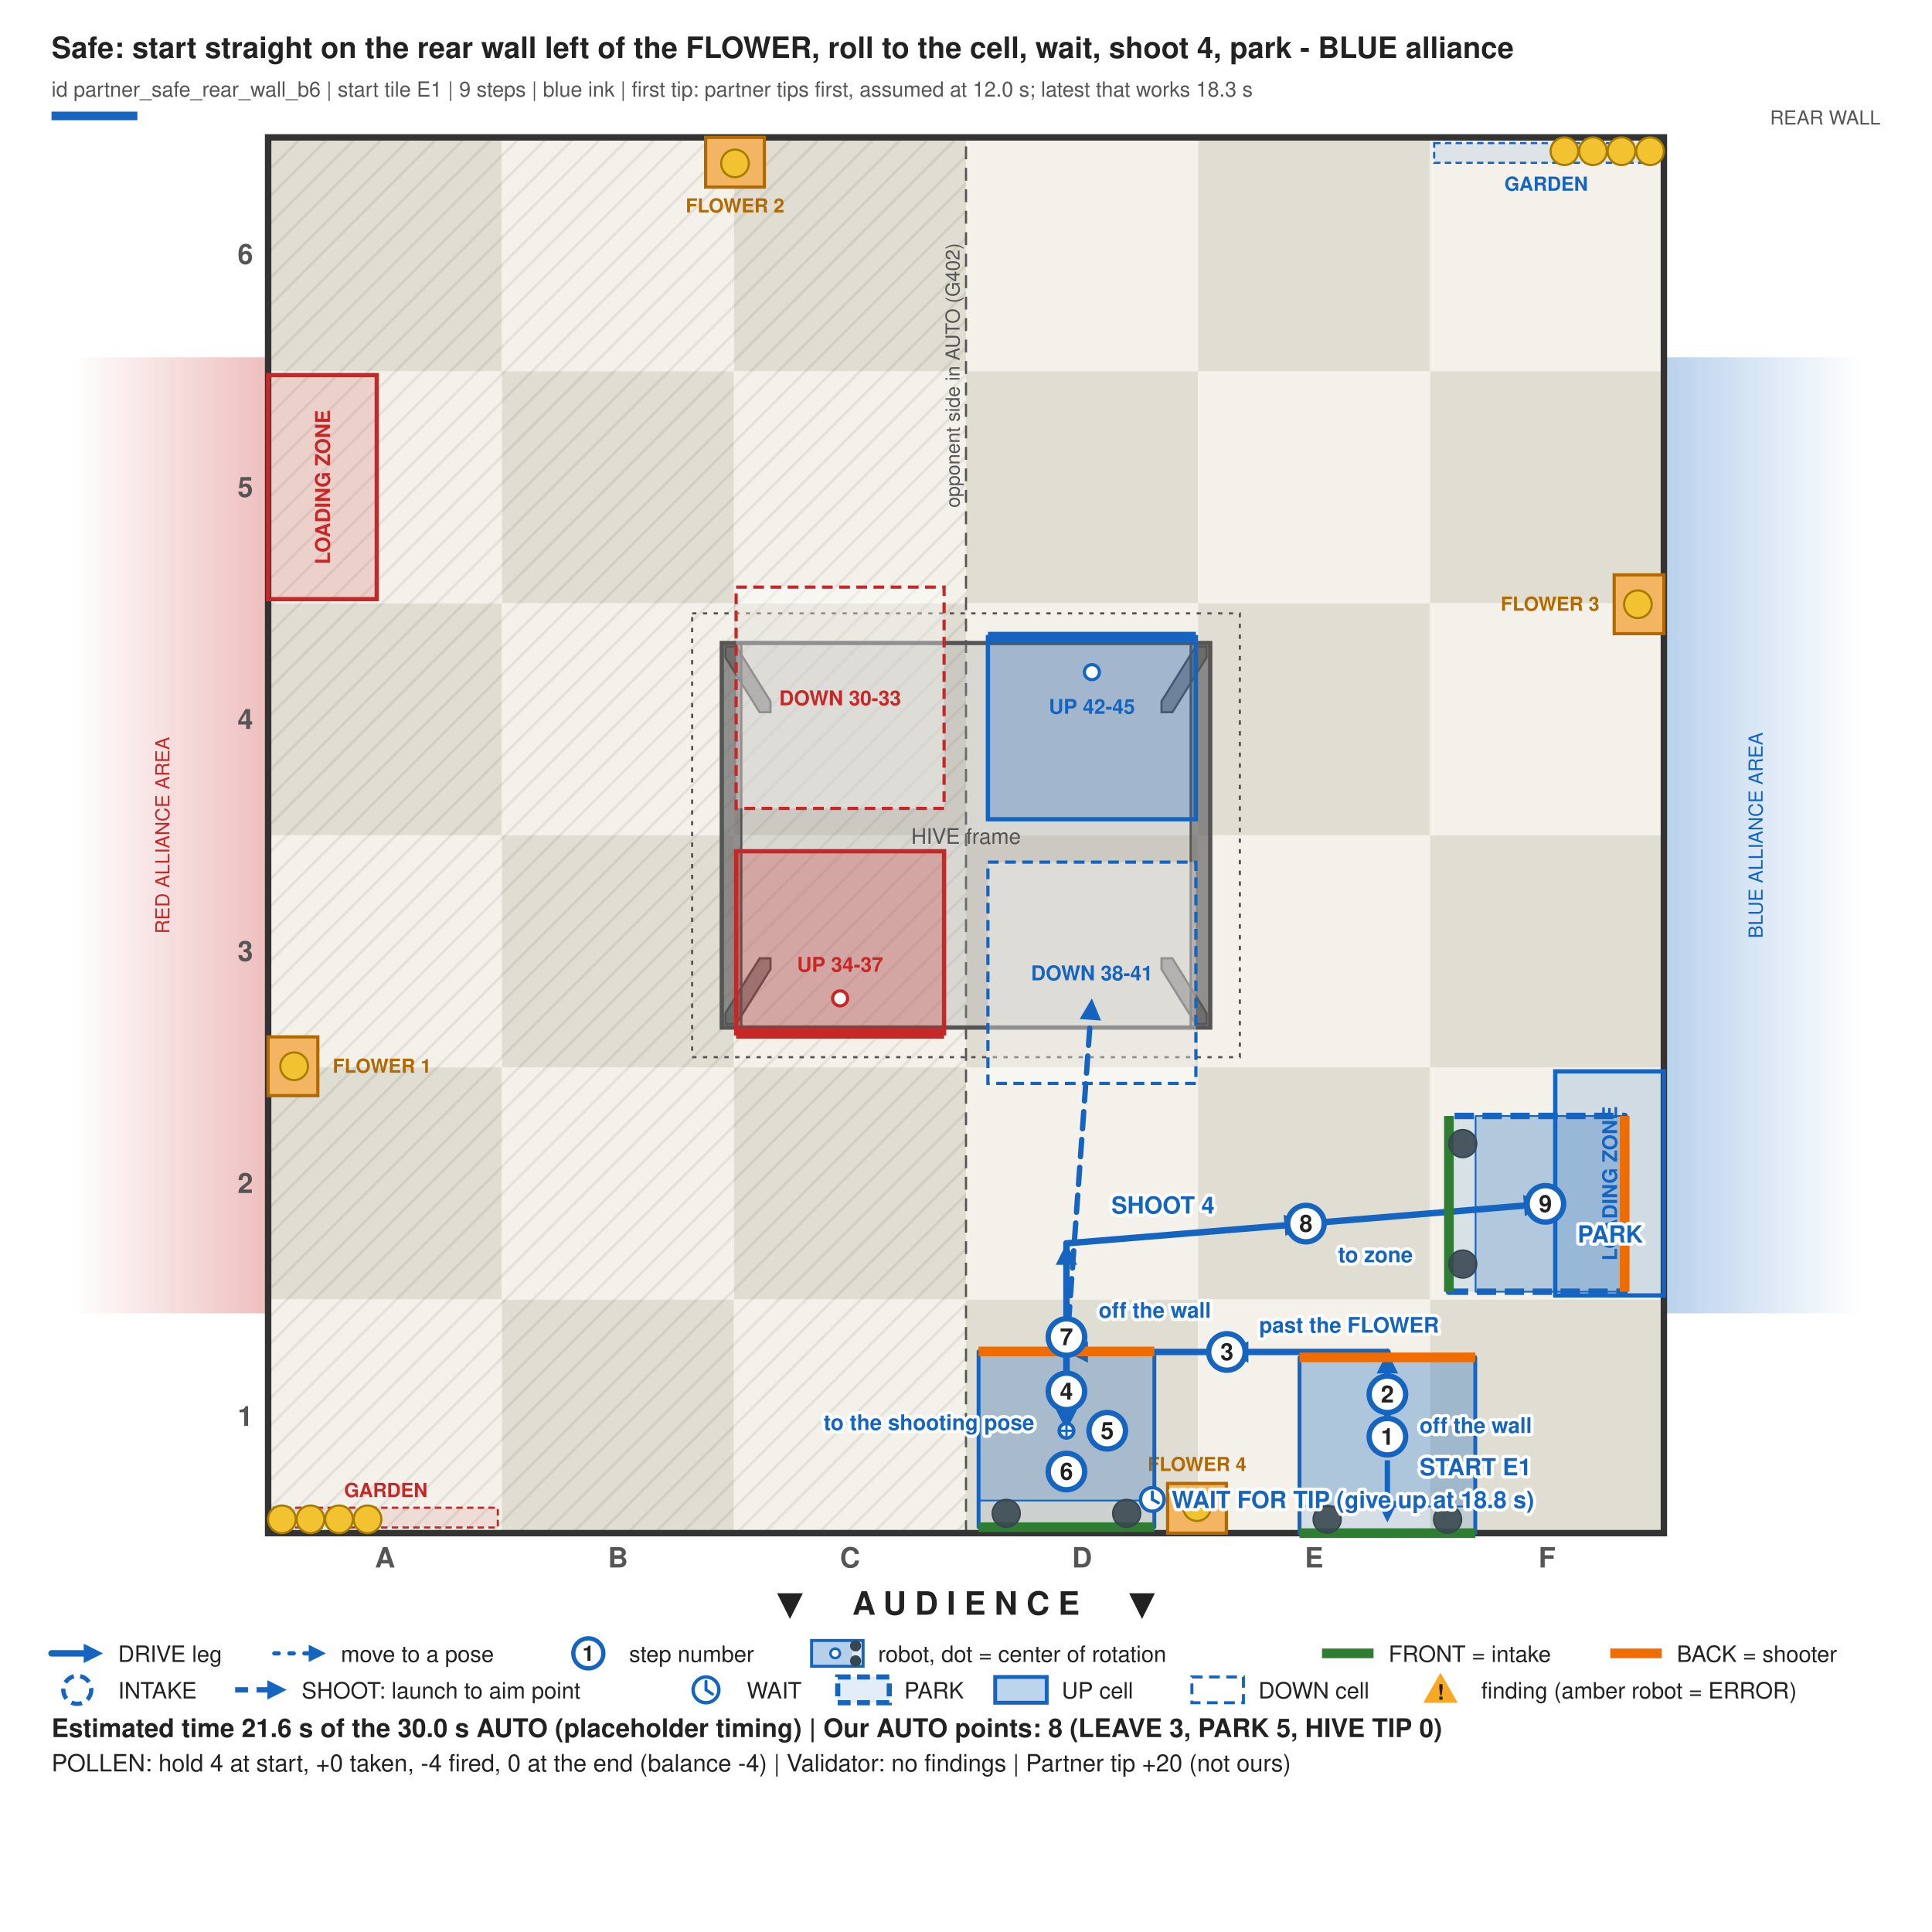
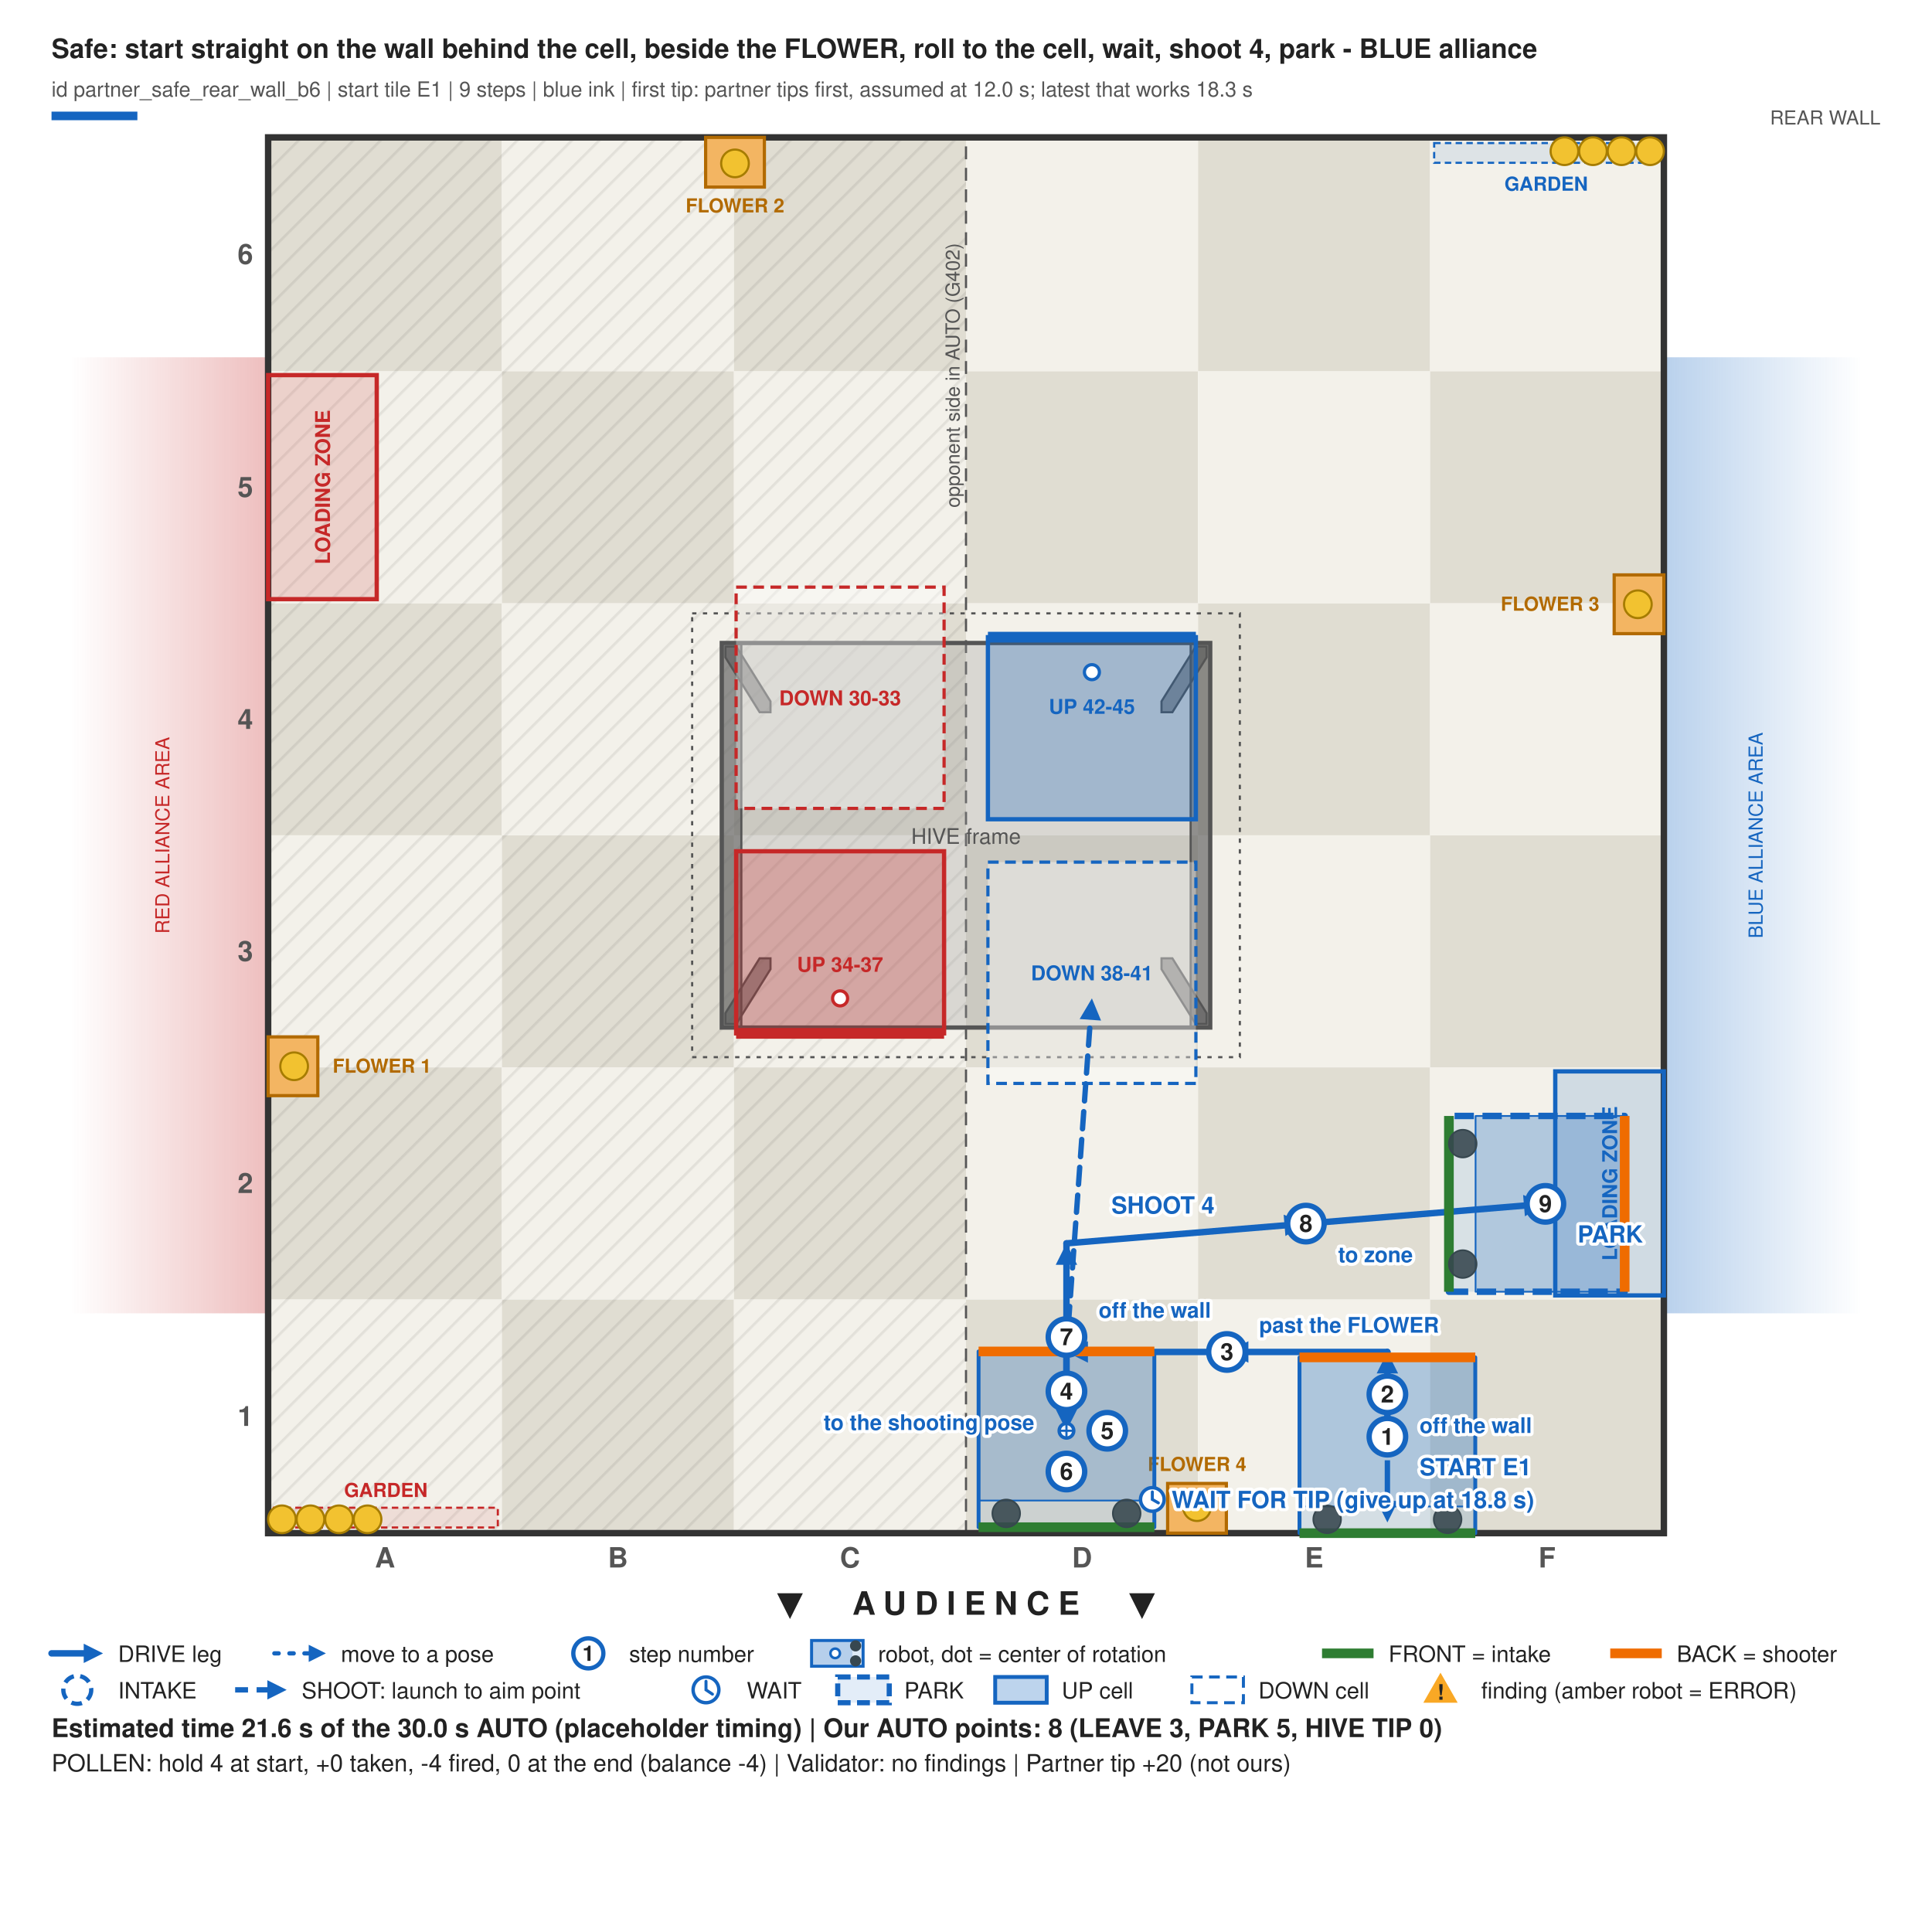
<svg xmlns="http://www.w3.org/2000/svg" viewBox="0 0 900 900" width="900" height="900" role="img" aria-labelledby="svg-title svg-desc" font-family="Helvetica, Arial, sans-serif">
  <defs>
    <linearGradient id="area-red" x1="1" y1="0" x2="0" y2="0">
      <stop offset="0" stop-color="#c62828" stop-opacity="0.30" />
      <stop offset="1" stop-color="#c62828" stop-opacity="0" />
    </linearGradient>
    <linearGradient id="area-blue" x1="0" y1="0" x2="1" y2="0">
      <stop offset="0" stop-color="#1565c0" stop-opacity="0.30" />
      <stop offset="1" stop-color="#1565c0" stop-opacity="0" />
    </linearGradient>
    <pattern id="opponent-hatch" width="9" height="9" patternUnits="userSpaceOnUse" patternTransform="rotate(45)">
      <line x1="0" y1="0" x2="0" y2="9" stroke="#000000" stroke-opacity="0.07" stroke-width="2.5" />
    </pattern>
  </defs>
  <rect id="background" x="0" y="0" width="900" height="900" fill="#ffffff" />
-   <text id="title" x="24" y="27" font-size="13.71" font-weight="bold" fill="#222222">Safe: start straight on the rear wall left of the FLOWER, roll to the cell, wait, shoot 4, park - BLUE alliance</text>
+   <text id="title" x="24" y="27" font-size="12.47" font-weight="bold" fill="#222222">Safe: start straight on the wall behind the cell, beside the FLOWER, roll to the cell, wait, shoot 4, park - BLUE alliance</text>
  <text id="subtitle" x="24" y="45" font-size="9.7" fill="#555555">id partner_safe_rear_wall_b6  |  start tile E1  |  9 steps  |  blue ink  |  first tip: partner tips first, assumed at 12.0 s; latest that works 18.3 s</text>
  <rect x="24" y="52" width="40" height="4" fill="#1565c0" />
  <g id="field">
    <rect class="alliance-area" data-alliance="RED" x="32.9" y="166.43" width="92" height="445.37" fill="url(#area-red)" />
    <rect class="alliance-area" data-alliance="BLUE" x="775.1" y="166.43" width="92" height="445.37" fill="url(#area-blue)" />
    <text x="78.9" y="389.12" font-size="9" fill="#c62828" text-anchor="middle" transform="rotate(-90 78.9 389.12)">RED ALLIANCE AREA</text>
    <text x="821.1" y="389.12" font-size="9" fill="#1565c0" text-anchor="middle" transform="rotate(-90 821.1 389.12)">BLUE ALLIANCE AREA</text>
    <rect class="tile" data-tile="A1" x="124.9" y="605.3" width="108.9" height="108.9" fill="#f3f1ea" />
    <rect class="tile" data-tile="A2" x="124.9" y="497.2" width="108.9" height="108.1" fill="#e0ddd2" />
    <rect class="tile" data-tile="A3" x="124.9" y="389.1" width="108.9" height="108.1" fill="#f3f1ea" />
    <rect class="tile" data-tile="A4" x="124.9" y="281" width="108.9" height="108.1" fill="#e0ddd2" />
    <rect class="tile" data-tile="A5" x="124.9" y="172.9" width="108.9" height="108.1" fill="#f3f1ea" />
    <rect class="tile" data-tile="A6" x="124.9" y="64" width="108.9" height="108.9" fill="#e0ddd2" />
    <rect class="tile" data-tile="B1" x="233.8" y="605.3" width="108.1" height="108.9" fill="#e0ddd2" />
    <rect class="tile" data-tile="B2" x="233.8" y="497.2" width="108.1" height="108.1" fill="#f3f1ea" />
    <rect class="tile" data-tile="B3" x="233.8" y="389.1" width="108.1" height="108.1" fill="#e0ddd2" />
    <rect class="tile" data-tile="B4" x="233.8" y="281" width="108.1" height="108.1" fill="#f3f1ea" />
    <rect class="tile" data-tile="B5" x="233.8" y="172.9" width="108.1" height="108.1" fill="#e0ddd2" />
    <rect class="tile" data-tile="B6" x="233.8" y="64" width="108.1" height="108.9" fill="#f3f1ea" />
    <rect class="tile" data-tile="C1" x="341.9" y="605.3" width="108.1" height="108.9" fill="#f3f1ea" />
    <rect class="tile" data-tile="C2" x="341.9" y="497.2" width="108.1" height="108.1" fill="#e0ddd2" />
    <rect class="tile" data-tile="C3" x="341.9" y="389.1" width="108.1" height="108.1" fill="#f3f1ea" />
    <rect class="tile" data-tile="C4" x="341.9" y="281" width="108.1" height="108.1" fill="#e0ddd2" />
    <rect class="tile" data-tile="C5" x="341.9" y="172.9" width="108.1" height="108.1" fill="#f3f1ea" />
    <rect class="tile" data-tile="C6" x="341.9" y="64" width="108.1" height="108.9" fill="#e0ddd2" />
    <rect class="tile" data-tile="D1" x="450" y="605.3" width="108.1" height="108.9" fill="#e0ddd2" />
    <rect class="tile" data-tile="D2" x="450" y="497.2" width="108.1" height="108.1" fill="#f3f1ea" />
    <rect class="tile" data-tile="D3" x="450" y="389.1" width="108.1" height="108.1" fill="#e0ddd2" />
    <rect class="tile" data-tile="D4" x="450" y="281" width="108.1" height="108.1" fill="#f3f1ea" />
    <rect class="tile" data-tile="D5" x="450" y="172.9" width="108.1" height="108.1" fill="#e0ddd2" />
    <rect class="tile" data-tile="D6" x="450" y="64" width="108.1" height="108.9" fill="#f3f1ea" />
    <rect class="tile" data-tile="E1" x="558.1" y="605.3" width="108.1" height="108.9" fill="#f3f1ea" />
    <rect class="tile" data-tile="E2" x="558.1" y="497.2" width="108.1" height="108.1" fill="#e0ddd2" />
    <rect class="tile" data-tile="E3" x="558.1" y="389.1" width="108.1" height="108.1" fill="#f3f1ea" />
    <rect class="tile" data-tile="E4" x="558.1" y="281" width="108.1" height="108.1" fill="#e0ddd2" />
    <rect class="tile" data-tile="E5" x="558.1" y="172.9" width="108.1" height="108.1" fill="#f3f1ea" />
    <rect class="tile" data-tile="E6" x="558.1" y="64" width="108.1" height="108.9" fill="#e0ddd2" />
    <rect class="tile" data-tile="F1" x="666.2" y="605.3" width="108.9" height="108.9" fill="#e0ddd2" />
    <rect class="tile" data-tile="F2" x="666.2" y="497.2" width="108.9" height="108.1" fill="#f3f1ea" />
    <rect class="tile" data-tile="F3" x="666.2" y="389.1" width="108.9" height="108.1" fill="#e0ddd2" />
    <rect class="tile" data-tile="F4" x="666.2" y="281" width="108.9" height="108.1" fill="#f3f1ea" />
    <rect class="tile" data-tile="F5" x="666.2" y="172.9" width="108.9" height="108.1" fill="#e0ddd2" />
    <rect class="tile" data-tile="F6" x="666.2" y="64" width="108.9" height="108.9" fill="#f3f1ea" />
    <rect id="opponent-side" x="124.9" y="64" width="325.1" height="650.2" fill="url(#opponent-hatch)" />
    <line id="side-line" x1="450" y1="714.2" x2="450" y2="64" stroke="#555555" stroke-width="1" stroke-dasharray="6 4" />
    <text id="opponent-label" x="447" y="174.86" font-size="9" fill="#555555" text-anchor="middle" transform="rotate(-90 447 174.86)">opponent side in AUTO (G402)</text>
    <text class="tile-label" x="179.35" y="730.2" font-size="13" font-weight="bold" text-anchor="middle" fill="#555555">A</text>
    <text class="tile-label" x="287.85" y="730.2" font-size="13" font-weight="bold" text-anchor="middle" fill="#555555">B</text>
    <text class="tile-label" x="395.95" y="730.2" font-size="13" font-weight="bold" text-anchor="middle" fill="#555555">C</text>
    <text class="tile-label" x="504.05" y="730.2" font-size="13" font-weight="bold" text-anchor="middle" fill="#555555">D</text>
    <text class="tile-label" x="612.15" y="730.2" font-size="13" font-weight="bold" text-anchor="middle" fill="#555555">E</text>
    <text class="tile-label" x="720.65" y="730.2" font-size="13" font-weight="bold" text-anchor="middle" fill="#555555">F</text>
    <text class="tile-label" x="117.9" y="664.25" font-size="13" font-weight="bold" text-anchor="end" fill="#555555">1</text>
    <text class="tile-label" x="117.9" y="555.75" font-size="13" font-weight="bold" text-anchor="end" fill="#555555">2</text>
    <text class="tile-label" x="117.9" y="447.65" font-size="13" font-weight="bold" text-anchor="end" fill="#555555">3</text>
    <text class="tile-label" x="117.9" y="339.55" font-size="13" font-weight="bold" text-anchor="end" fill="#555555">4</text>
    <text class="tile-label" x="117.9" y="231.45" font-size="13" font-weight="bold" text-anchor="end" fill="#555555">5</text>
    <text class="tile-label" x="117.9" y="122.95" font-size="13" font-weight="bold" text-anchor="end" fill="#555555">6</text>
    <rect id="field-border" x="124.9" y="64" width="650.2" height="650.2" fill="none" stroke="#333333" stroke-width="3" />
  </g>
  <g id="structures">
    <rect id="hive-frame" x="336.23" y="299.53" width="227.54" height="179.14" fill="#9a9a9a" fill-opacity="0.30" stroke="#555555" stroke-width="2" />
    <rect id="hive-keepout" x="322.43" y="285.73" width="255.14" height="206.74" fill="none" stroke="#555555" stroke-width="1" stroke-dasharray="2 3" />
    <g id="hive-solid">
      <polygon class="hive-foot" points="336.23,478.67 345.35,478.67 345.35,299.53 336.23,299.53" fill="#555555" fill-opacity="0.55" stroke="#555555" stroke-width="1" />
      <polygon class="hive-foot" points="554.65,478.67 563.77,478.67 563.77,299.53 554.65,299.53" fill="#555555" fill-opacity="0.55" stroke="#555555" stroke-width="1" />
      <polygon class="hive-foot" points="337.94,477.01 343,477.01 358.92,451.48 358.92,446.42 353.86,446.42 337.94,471.95" fill="#555555" fill-opacity="0.55" stroke="#555555" stroke-width="1" />
      <polygon class="hive-foot" points="337.94,306.25 353.86,331.78 358.92,331.78 358.92,326.72 343,301.19 337.94,301.19" fill="#555555" fill-opacity="0.55" stroke="#555555" stroke-width="1" />
      <polygon class="hive-foot" points="541.08,451.48 557,477.01 562.06,477.01 562.06,471.95 546.14,446.42 541.08,446.42" fill="#555555" fill-opacity="0.55" stroke="#555555" stroke-width="1" />
      <polygon class="hive-foot" points="541.08,331.78 546.14,331.78 562.06,306.25 562.06,301.19 557,301.19 541.08,326.72" fill="#555555" fill-opacity="0.55" stroke="#555555" stroke-width="1" />
    </g>
    <text x="450" y="393.1" font-size="10" fill="#555555" text-anchor="middle">HIVE frame</text>
    <g class="hive" data-alliance="RED">
      <g class="cell cell-down" data-alliance="RED" data-side="REAR">
        <rect x="342.91" y="273.5" width="96.88" height="103.09" fill="#ffffff" fill-opacity="0.35" stroke="#c62828" stroke-width="1.5" stroke-dasharray="5 3" />
        <text x="391.35" y="328.55" font-size="9.5" font-weight="bold" fill="#c62828" text-anchor="middle">DOWN 30-33</text>
      </g>
      <g class="cell cell-up" data-alliance="RED" data-side="AUDIENCE">
        <rect x="342.91" y="396.55" width="96.88" height="84.82" fill="#c62828" fill-opacity="0.28" stroke="#c62828" stroke-width="2" />
        <line class="cell-opening" x1="342.91" y1="481.38" x2="439.79" y2="481.38" stroke="#c62828" stroke-width="5" />
        <circle class="aim-point" cx="391.35" cy="465.08" r="3.5" fill="#ffffff" stroke="#c62828" stroke-width="1.5" />
        <text x="391.35" y="452.68" font-size="9.5" font-weight="bold" fill="#c62828" text-anchor="middle">UP 34-37</text>
      </g>
    </g>
    <g class="hive" data-alliance="BLUE">
      <g class="cell cell-down" data-alliance="BLUE" data-side="AUDIENCE">
        <rect x="460.21" y="401.61" width="96.88" height="103.09" fill="#ffffff" fill-opacity="0.35" stroke="#1565c0" stroke-width="1.5" stroke-dasharray="5 3" />
        <text x="508.65" y="456.66" font-size="9.5" font-weight="bold" fill="#1565c0" text-anchor="middle">DOWN 38-41</text>
      </g>
      <g class="cell cell-up" data-alliance="BLUE" data-side="REAR">
        <rect x="460.21" y="296.82" width="96.88" height="84.82" fill="#1565c0" fill-opacity="0.28" stroke="#1565c0" stroke-width="2" />
        <line class="cell-opening" x1="460.21" y1="296.82" x2="557.09" y2="296.82" stroke="#1565c0" stroke-width="5" />
        <circle class="aim-point" cx="508.65" cy="313.12" r="3.5" fill="#ffffff" stroke="#1565c0" stroke-width="1.5" />
        <text x="508.65" y="332.52" font-size="9.5" font-weight="bold" fill="#1565c0" text-anchor="middle">UP 42-45</text>
      </g>
    </g>
    <g class="flower" data-flower="1">
      <rect x="124.9" y="483.02" width="23.15" height="27.37" fill="#f3b562" stroke="#b26a00" stroke-width="1.5" />
      <circle cx="137.02" cy="496.71" r="6.44" fill="#f2c230" stroke="#a67c00" stroke-width="1" />
      <text x="154.95" y="499.71" font-size="9" fill="#b26a00" font-weight="bold" text-anchor="start">FLOWER 1</text>
    </g>
    <g class="flower" data-flower="2">
      <rect x="328.71" y="64" width="27.37" height="23.15" fill="#f3b562" stroke="#b26a00" stroke-width="1.5" />
      <circle cx="342.39" cy="76.12" r="6.44" fill="#f2c230" stroke="#a67c00" stroke-width="1" />
      <text x="342.39" y="98.95" font-size="9" fill="#b26a00" font-weight="bold" text-anchor="middle">FLOWER 2</text>
    </g>
    <g class="flower" data-flower="3">
      <rect x="751.95" y="267.81" width="23.15" height="27.37" fill="#f3b562" stroke="#b26a00" stroke-width="1.5" />
      <circle cx="762.98" cy="281.49" r="6.44" fill="#f2c230" stroke="#a67c00" stroke-width="1" />
      <text x="745.05" y="284.49" font-size="9" fill="#b26a00" font-weight="bold" text-anchor="end">FLOWER 3</text>
    </g>
    <g class="flower" data-flower="4">
      <rect x="543.92" y="691.05" width="27.37" height="23.15" fill="#f3b562" stroke="#b26a00" stroke-width="1.5" />
      <circle cx="557.61" cy="702.08" r="6.44" fill="#f2c230" stroke="#a67c00" stroke-width="1" />
      <text x="557.61" y="685.25" font-size="9" fill="#b26a00" font-weight="bold" text-anchor="middle">FLOWER 4</text>
    </g>
    <g class="garden" data-alliance="RED">
      <rect x="127.54" y="702.36" width="104.37" height="9.2" fill="#c62828" fill-opacity="0.10" stroke="#c62828" stroke-width="1" stroke-dasharray="3 2" />
      <circle class="pollen" cx="131.34" cy="707.76" r="6.44" fill="#f2c230" stroke="#a67c00" stroke-width="1" />
      <circle class="pollen" cx="144.63" cy="707.76" r="6.44" fill="#f2c230" stroke="#a67c00" stroke-width="1" />
      <circle class="pollen" cx="157.93" cy="707.76" r="6.44" fill="#f2c230" stroke="#a67c00" stroke-width="1" />
      <circle class="pollen" cx="171.22" cy="707.76" r="6.44" fill="#f2c230" stroke="#a67c00" stroke-width="1" />
      <text x="179.73" y="697.36" font-size="9" fill="#c62828" text-anchor="middle" font-weight="bold">GARDEN</text>
    </g>
    <g class="loading-zone" data-alliance="RED">
      <rect x="124.9" y="174.74" width="50.6" height="104.37" fill="#c62828" fill-opacity="0.16" stroke="#c62828" stroke-width="2" />
      <text x="150.2" y="230.43" font-size="9.5" font-weight="bold" fill="#c62828" text-anchor="middle" transform="rotate(-90 150.2 226.93)">LOADING ZONE</text>
    </g>
    <g class="garden" data-alliance="BLUE">
      <rect x="668.09" y="66.64" width="104.37" height="9.2" fill="#1565c0" fill-opacity="0.10" stroke="#1565c0" stroke-width="1" stroke-dasharray="3 2" />
      <circle class="pollen" cx="768.66" cy="70.44" r="6.44" fill="#f2c230" stroke="#a67c00" stroke-width="1" />
      <circle class="pollen" cx="755.37" cy="70.44" r="6.44" fill="#f2c230" stroke="#a67c00" stroke-width="1" />
      <circle class="pollen" cx="742.07" cy="70.44" r="6.44" fill="#f2c230" stroke="#a67c00" stroke-width="1" />
      <circle class="pollen" cx="728.78" cy="70.44" r="6.44" fill="#f2c230" stroke="#a67c00" stroke-width="1" />
      <text x="720.27" y="88.84" font-size="9" fill="#1565c0" text-anchor="middle" font-weight="bold">GARDEN</text>
    </g>
    <g class="loading-zone" data-alliance="BLUE">
      <rect x="724.5" y="499.09" width="50.6" height="104.37" fill="#1565c0" fill-opacity="0.16" stroke="#1565c0" stroke-width="2" />
      <text x="749.8" y="554.77" font-size="9.5" font-weight="bold" fill="#1565c0" text-anchor="middle" transform="rotate(-90 749.8 551.27)">LOADING ZONE</text>
    </g>
    <text id="audience-label" x="450" y="752.2" font-size="15" font-weight="bold" letter-spacing="4" text-anchor="middle" fill="#222222">AUDIENCE</text>
    <polygon class="compass-arrow" points="362,742.2 374,742.2 368,754.2" fill="#222222" />
    <polygon class="compass-arrow" points="526,742.2 538,742.2 532,754.2" fill="#222222" />
    <text x="876" y="58" font-size="9" fill="#555555" text-anchor="end">REAR WALL</text>
  </g>
  <g id="route" data-ink="#1565c0" data-alliance="BLUE" data-route="partner_safe_rear_wall_b6">
    <g class="drive-leg" data-step="2" data-mode="CONSTANT">
      <path class="leg" d="M 646.3 669.26 L 646.3 629.8" fill="none" stroke="#1565c0" stroke-width="3" stroke-linecap="round" stroke-linejoin="round" />
      <polygon class="arrowhead" points="646.3,629.8 651.3,639.8 641.3,639.8" fill="#1565c0" />
    </g>
    <g class="drive-leg" data-step="3" data-mode="CONSTANT">
      <path class="leg" d="M 646.3 629.8 L 496.8 629.8" fill="none" stroke="#1565c0" stroke-width="3" stroke-linecap="round" stroke-linejoin="round" />
      <polygon class="arrowhead" points="571.55,629.8 581.55,624.8 581.55,634.8" fill="#1565c0" />
      <polygon class="arrowhead" points="496.8,629.8 506.8,624.8 506.8,634.8" fill="#1565c0" />
    </g>
    <g class="drive-leg" data-step="4" data-mode="CONSTANT">
      <path class="leg" d="M 496.8 629.8 L 496.8 666.5" fill="none" stroke="#1565c0" stroke-width="3" stroke-linecap="round" stroke-linejoin="round" />
      <polygon class="arrowhead" points="496.8,666.5 491.8,656.5 501.8,656.5" fill="#1565c0" />
    </g>
    <g class="drive-leg" data-step="7" data-mode="CONSTANT">
      <path class="leg" d="M 496.8 666.5 L 496.8 579.2" fill="none" stroke="#1565c0" stroke-width="3" stroke-linecap="round" stroke-linejoin="round" />
      <polygon class="arrowhead" points="496.8,579.2 501.8,589.2 491.8,589.2" fill="#1565c0" />
    </g>
    <g class="drive-leg" data-step="8" data-mode="LINEAR">
      <path class="leg" d="M 496.8 579.2 L 719.9 560.8" fill="none" stroke="#1565c0" stroke-width="3" stroke-linecap="round" stroke-linejoin="round" />
      <polygon class="arrowhead" points="608.35,570 598.8,575.81 597.97,565.84" fill="#1565c0" />
      <polygon class="arrowhead" points="719.9,560.8 710.35,566.61 709.52,556.64" fill="#1565c0" />
    </g>
    <g id="start-footprint" class="footprint start" data-step="1">
      <polygon class="outline" points="687.24,714.2 687.24,632.32 605.36,632.32 605.36,714.2" fill="#1565c0" fill-opacity="0.14" stroke="#1565c0" stroke-width="1.8" stroke-linejoin="round" />
      <polygon class="chassis" points="687.24,701.78 687.24,632.32 605.36,632.32 605.36,701.78" fill="#1565c0" fill-opacity="0.2" stroke="#1565c0" stroke-width="0.8" stroke-linejoin="round" />
      <line class="front-edge" x1="687.24" y1="714.2" x2="605.36" y2="714.2" stroke="#2e7d32" stroke-width="4.5" />
      <line class="back-edge" x1="687.24" y1="632.32" x2="605.36" y2="632.32" stroke="#ef6c00" stroke-width="4.5" />
      <circle class="wheel" data-wheel="LEFT" cx="674.36" cy="707.76" r="6.44" fill="#37474f" fill-opacity="0.88" stroke="#37474f" stroke-width="0.8" />
      <circle class="wheel" data-wheel="RIGHT" cx="618.24" cy="707.76" r="6.44" fill="#37474f" fill-opacity="0.88" stroke="#37474f" stroke-width="0.8" />
      <g class="pose-point" data-x="113.35" data-y="9.77">
        <circle cx="646.3" cy="669.26" r="3.4" fill="#ffffff" fill-opacity="0.92" stroke="#1565c0" stroke-width="1.6" />
        <line x1="642.9" y1="669.26" x2="649.7" y2="669.26" stroke="#1565c0" stroke-width="1" />
        <line x1="646.3" y1="665.86" x2="646.3" y2="672.66" stroke="#1565c0" stroke-width="1" />
      </g>
      <line class="heading-arrow" x1="646.3" y1="680.26" x2="646.3" y2="701.2" stroke="#1565c0" stroke-width="2.5" />
      <polygon class="arrowhead" points="646.3,709.2 641.3,699.2 651.3,699.2" fill="#1565c0" />
    </g>
    <g class="shoot-pose" data-step="6" data-nominal="false">
      <polygon class="outline" points="537.74,711.44 537.74,629.56 455.86,629.56 455.86,711.44" fill="#1565c0" fill-opacity="0.1" stroke="#1565c0" stroke-width="1.8" stroke-linejoin="round" />
      <polygon class="chassis" points="537.74,699.02 537.74,629.56 455.86,629.56 455.86,699.02" fill="#1565c0" fill-opacity="0.2" stroke="#1565c0" stroke-width="0.8" stroke-linejoin="round" />
      <line class="front-edge" x1="537.74" y1="711.44" x2="455.86" y2="711.44" stroke="#2e7d32" stroke-width="4.5" />
      <line class="back-edge" x1="537.74" y1="629.56" x2="455.86" y2="629.56" stroke="#ef6c00" stroke-width="4.5" />
      <circle class="wheel" data-wheel="LEFT" cx="524.86" cy="705" r="6.44" fill="#37474f" fill-opacity="0.88" stroke="#37474f" stroke-width="0.8" />
      <circle class="wheel" data-wheel="RIGHT" cx="468.74" cy="705" r="6.44" fill="#37474f" fill-opacity="0.88" stroke="#37474f" stroke-width="0.8" />
      <g class="pose-point" data-x="80.85" data-y="10.37">
        <circle cx="496.8" cy="666.5" r="3.4" fill="#ffffff" fill-opacity="0.92" stroke="#1565c0" stroke-width="1.6" />
        <line x1="493.4" y1="666.5" x2="500.2" y2="666.5" stroke="#1565c0" stroke-width="1" />
        <line x1="496.8" y1="663.1" x2="496.8" y2="669.9" stroke="#1565c0" stroke-width="1" />
      </g>
      <line class="shot" x1="496.8" y1="629.56" x2="508" y2="474.06" stroke="#1565c0" stroke-width="2.5" stroke-dasharray="8 5" stroke-linecap="round" />
      <polygon class="arrowhead" points="508.65,465.08 512.92,475.42 502.94,474.7" fill="#1565c0" />
    </g>
    <g class="park-outline" data-step="9">
      <polygon class="outline" points="674.96,601.74 756.84,601.74 756.84,519.86 674.96,519.86" fill="#1565c0" fill-opacity="0.12" stroke="#1565c0" stroke-width="3" stroke-dasharray="9 4" stroke-linejoin="round" />
      <polygon class="chassis" points="687.38,601.74 756.84,601.74 756.84,519.86 687.38,519.86" fill="#1565c0" fill-opacity="0.2" stroke="#1565c0" stroke-width="0.8" stroke-linejoin="round" />
      <line class="front-edge" x1="674.96" y1="601.74" x2="674.96" y2="519.86" stroke="#2e7d32" stroke-width="4.5" />
      <line class="back-edge" x1="756.84" y1="601.74" x2="756.84" y2="519.86" stroke="#ef6c00" stroke-width="4.5" />
      <circle class="wheel" data-wheel="LEFT" cx="681.4" cy="588.86" r="6.44" fill="#37474f" fill-opacity="0.88" stroke="#37474f" stroke-width="0.8" />
      <circle class="wheel" data-wheel="RIGHT" cx="681.4" cy="532.74" r="6.44" fill="#37474f" fill-opacity="0.88" stroke="#37474f" stroke-width="0.8" />
      <g class="pose-point" data-x="129.35" data-y="33.35">
        <circle cx="719.9" cy="560.8" r="3.4" fill="#ffffff" fill-opacity="0.92" stroke="#1565c0" stroke-width="1.6" />
        <line x1="716.5" y1="560.8" x2="723.3" y2="560.8" stroke="#1565c0" stroke-width="1" />
        <line x1="719.9" y1="557.4" x2="719.9" y2="564.2" stroke="#1565c0" stroke-width="1" />
      </g>
    </g>
    <g id="badges">
      <g class="badge" data-step="1" data-kind="START">
        <circle cx="646.3" cy="669.26" r="8.5" fill="#ffffff" stroke="#1565c0" stroke-width="2.5" />
        <text x="646.3" y="673.06" font-size="11" font-weight="bold" text-anchor="middle" fill="#222222">1</text>
      </g>
      <g class="badge" data-step="2" data-kind="DRIVE">
        <circle cx="646.3" cy="649.53" r="8.5" fill="#ffffff" stroke="#1565c0" stroke-width="2.5" />
        <text x="646.3" y="653.33" font-size="11" font-weight="bold" text-anchor="middle" fill="#222222">2</text>
      </g>
      <g class="badge" data-step="3" data-kind="DRIVE">
        <circle cx="571.55" cy="629.8" r="8.5" fill="#ffffff" stroke="#1565c0" stroke-width="2.5" />
        <text x="571.55" y="633.6" font-size="11" font-weight="bold" text-anchor="middle" fill="#222222">3</text>
      </g>
      <g class="badge" data-step="4" data-kind="DRIVE">
        <circle cx="496.8" cy="648.15" r="8.5" fill="#ffffff" stroke="#1565c0" stroke-width="2.5" />
        <text x="496.8" y="651.95" font-size="11" font-weight="bold" text-anchor="middle" fill="#222222">4</text>
      </g>
      <g class="badge" data-step="5" data-kind="WAIT_FOR_TIP">
        <circle cx="515.8" cy="666.5" r="8.5" fill="#ffffff" stroke="#1565c0" stroke-width="2.5" />
        <text x="515.8" y="670.3" font-size="11" font-weight="bold" text-anchor="middle" fill="#222222">5</text>
      </g>
      <g class="badge" data-step="6" data-kind="SHOOT">
        <circle cx="496.8" cy="685.5" r="8.5" fill="#ffffff" stroke="#1565c0" stroke-width="2.5" />
        <text x="496.8" y="689.3" font-size="11" font-weight="bold" text-anchor="middle" fill="#222222">6</text>
      </g>
      <g class="badge" data-step="7" data-kind="DRIVE">
        <circle cx="496.8" cy="622.85" r="8.5" fill="#ffffff" stroke="#1565c0" stroke-width="2.5" />
        <text x="496.8" y="626.65" font-size="11" font-weight="bold" text-anchor="middle" fill="#222222">7</text>
      </g>
      <g class="badge" data-step="8" data-kind="DRIVE">
        <circle cx="608.35" cy="570" r="8.5" fill="#ffffff" stroke="#1565c0" stroke-width="2.5" />
        <text x="608.35" y="573.8" font-size="11" font-weight="bold" text-anchor="middle" fill="#222222">8</text>
      </g>
      <g class="badge" data-step="9" data-kind="PARK">
        <circle cx="719.9" cy="560.8" r="8.5" fill="#ffffff" stroke="#1565c0" stroke-width="2.5" />
        <text x="719.9" y="564.6" font-size="11" font-weight="bold" text-anchor="middle" fill="#222222">9</text>
      </g>
    </g>
    <g id="step-labels">
      <text class="step-label" x="661.3" y="687.26" font-size="11" font-weight="bold" fill="#1565c0" text-anchor="start" stroke="#ffffff" stroke-width="3" stroke-linejoin="round" paint-order="stroke">START E1</text>
      <text class="step-label" x="661.3" y="667.53" font-size="10" font-weight="bold" fill="#1565c0" text-anchor="start" stroke="#ffffff" stroke-width="3" stroke-linejoin="round" paint-order="stroke">off the wall</text>
      <text class="step-label" x="586.55" y="620.8" font-size="10" font-weight="bold" fill="#1565c0" text-anchor="start" stroke="#ffffff" stroke-width="3" stroke-linejoin="round" paint-order="stroke">past the FLOWER</text>
      <text class="step-label" x="481.8" y="666.15" font-size="10" font-weight="bold" fill="#1565c0" text-anchor="end" stroke="#ffffff" stroke-width="3" stroke-linejoin="round" paint-order="stroke">to the shooting pose</text>
      <g class="clock">
        <circle cx="536.8" cy="698.5" r="5.5" fill="#ffffff" stroke="#1565c0" stroke-width="1.6" />
        <polyline points="536.8,695 536.8,698.5 539.6,700.1" fill="none" stroke="#1565c0" stroke-width="1.4" stroke-linecap="round" />
      </g>
      <text class="step-label" x="545.8" y="702.5" font-size="11" font-weight="bold" fill="#1565c0" text-anchor="start" stroke="#ffffff" stroke-width="3" stroke-linejoin="round" paint-order="stroke">WAIT FOR TIP (give up at 18.8 s)</text>
      <text class="step-label" x="517.73" y="565.32" font-size="11" font-weight="bold" fill="#1565c0" text-anchor="start" stroke="#ffffff" stroke-width="3" stroke-linejoin="round" paint-order="stroke">SHOOT 4</text>
      <text class="step-label" x="511.8" y="613.85" font-size="10" font-weight="bold" fill="#1565c0" text-anchor="start" stroke="#ffffff" stroke-width="3" stroke-linejoin="round" paint-order="stroke">off the wall</text>
      <text class="step-label" x="623.35" y="588" font-size="10" font-weight="bold" fill="#1565c0" text-anchor="start" stroke="#ffffff" stroke-width="3" stroke-linejoin="round" paint-order="stroke">to zone</text>
      <text class="step-label" x="734.9" y="578.8" font-size="11" font-weight="bold" fill="#1565c0" text-anchor="start" stroke="#ffffff" stroke-width="3" stroke-linejoin="round" paint-order="stroke">PARK</text>
    </g>
    <g id="issue-marks">
</g>
  </g>
  <g id="legend">
    <g class="legend-item" data-icon="drive">
      <line x1="24" y1="770.2" x2="40" y2="770.2" stroke="#1565c0" stroke-width="3" stroke-linecap="round" />
      <polygon class="arrowhead" points="48,770.2 39,774.7 39,765.7" fill="#1565c0" />
      <text x="55" y="774.2" font-size="10.5" fill="#222222">DRIVE leg</text>
    </g>
    <g class="legend-item" data-icon="approach">
      <line x1="127.81" y1="770.2" x2="143.81" y2="770.2" stroke="#1565c0" stroke-width="2" stroke-dasharray="2 5" stroke-linecap="round" />
      <polygon class="arrowhead" points="151.81,770.2 143.81,774.2 143.81,766.2" fill="#1565c0" />
      <text x="158.81" y="774.2" font-size="10.5" fill="#222222">move to a pose</text>
    </g>
    <g class="legend-item" data-icon="badge">
      <circle cx="274.07" cy="770.2" r="7" fill="#ffffff" stroke="#1565c0" stroke-width="2" />
      <text x="274.07" y="773.7" font-size="10" font-weight="bold" text-anchor="middle" fill="#222222">1</text>
      <text x="293.07" y="774.2" font-size="10.5" fill="#222222">step number</text>
    </g>
    <g class="legend-item" data-icon="robot">
      <rect x="378.06" y="764.2" width="24" height="12" fill="#1565c0" fill-opacity="0.14" stroke="#1565c0" stroke-width="1.4" />
      <rect x="378.06" y="764.2" width="19" height="12" fill="#1565c0" fill-opacity="0.2" />
      <circle cx="398.56" cy="766.7" r="2.6" fill="#37474f" />
      <circle cx="398.56" cy="773.7" r="2.6" fill="#37474f" />
      <circle cx="389.06" cy="770.2" r="2.2" fill="#ffffff" stroke="#1565c0" stroke-width="1.2" />
      <text x="409.06" y="774.2" font-size="10.5" fill="#222222">robot, dot = center of rotation</text>
    </g>
    <g class="legend-item" data-icon="front">
      <line x1="615.85" y1="770.2" x2="639.85" y2="770.2" stroke="#2e7d32" stroke-width="4.5" />
      <text x="646.85" y="774.2" font-size="10.5" fill="#222222">FRONT = intake</text>
    </g>
    <g class="legend-item" data-icon="back">
      <line x1="750.11" y1="770.2" x2="774.11" y2="770.2" stroke="#ef6c00" stroke-width="4.5" />
      <text x="781.11" y="774.2" font-size="10.5" fill="#222222">BACK = shooter</text>
    </g>
    <g class="legend-item" data-icon="intake">
      <circle cx="36" cy="787.2" r="6.5" fill="none" stroke="#1565c0" stroke-width="2" stroke-dasharray="5 3" />
      <text x="55" y="791.2" font-size="10.5" fill="#222222">INTAKE</text>
    </g>
    <g class="legend-item" data-icon="shoot">
      <line x1="109.54" y1="787.2" x2="125.54" y2="787.2" stroke="#1565c0" stroke-width="2.5" stroke-dasharray="6 4" />
      <polygon class="arrowhead" points="133.54,787.2 124.54,791.7 124.54,782.7" fill="#1565c0" />
      <text x="140.54" y="791.2" font-size="10.5" fill="#222222">SHOOT: launch to aim point</text>
    </g>
    <g class="legend-item" data-icon="wait">
      <circle cx="328.88" cy="787.2" r="6" fill="#ffffff" stroke="#1565c0" stroke-width="1.6" />
      <polyline points="328.88,783.2 328.88,787.2 331.88,789.2" fill="none" stroke="#1565c0" stroke-width="1.4" stroke-linecap="round" />
      <text x="347.88" y="791.2" font-size="10.5" fill="#222222">WAIT</text>
    </g>
    <g class="legend-item" data-icon="park">
      <rect x="390.24" y="781.2" width="24" height="12" fill="#1565c0" fill-opacity="0.12" stroke="#1565c0" stroke-width="2.4" stroke-dasharray="6 3" />
      <text x="421.24" y="791.2" font-size="10.5" fill="#222222">PARK</text>
    </g>
    <g class="legend-item" data-icon="up">
      <rect x="463.6" y="781.2" width="24" height="12" fill="#1565c0" fill-opacity="0.28" stroke="#1565c0" stroke-width="1.8" />
      <text x="494.6" y="791.2" font-size="10.5" fill="#222222">UP cell</text>
    </g>
    <g class="legend-item" data-icon="down">
      <rect x="555.23" y="781.2" width="24" height="12" fill="#ffffff" fill-opacity="0.35" stroke="#1565c0" stroke-width="1.4" stroke-dasharray="5 3" />
      <text x="586.23" y="791.2" font-size="10.5" fill="#222222">DOWN cell</text>
    </g>
    <g class="legend-item" data-icon="issue">
      <polygon points="671.04,779.2 679.04,793.2 663.04,793.2" fill="#f9a825" />
      <text x="671.04" y="791.8" font-size="10" font-weight="bold" text-anchor="middle" fill="#222222">!</text>
      <text x="690.04" y="791.2" font-size="10.5" fill="#222222">finding (amber robot = ERROR)</text>
    </g>
  </g>
  <g id="footer">
    <text id="footer-metrics" x="24" y="809.2" font-size="12" font-weight="bold" fill="#222222">Estimated time 21.6 s of the 30.0 s AUTO (placeholder timing)   |   Our AUTO points: 8  (LEAVE 3, PARK 5, HIVE TIP 0)</text>
    <text id="footer-pollen" x="24" y="825.2" font-size="11.1" fill="#222222">POLLEN: hold 4 at start, +0 taken, -4 fired, 0 at the end (balance -4)   |   Validator: no findings   |   Partner tip +20 (not ours)</text>
  </g>
</svg>
